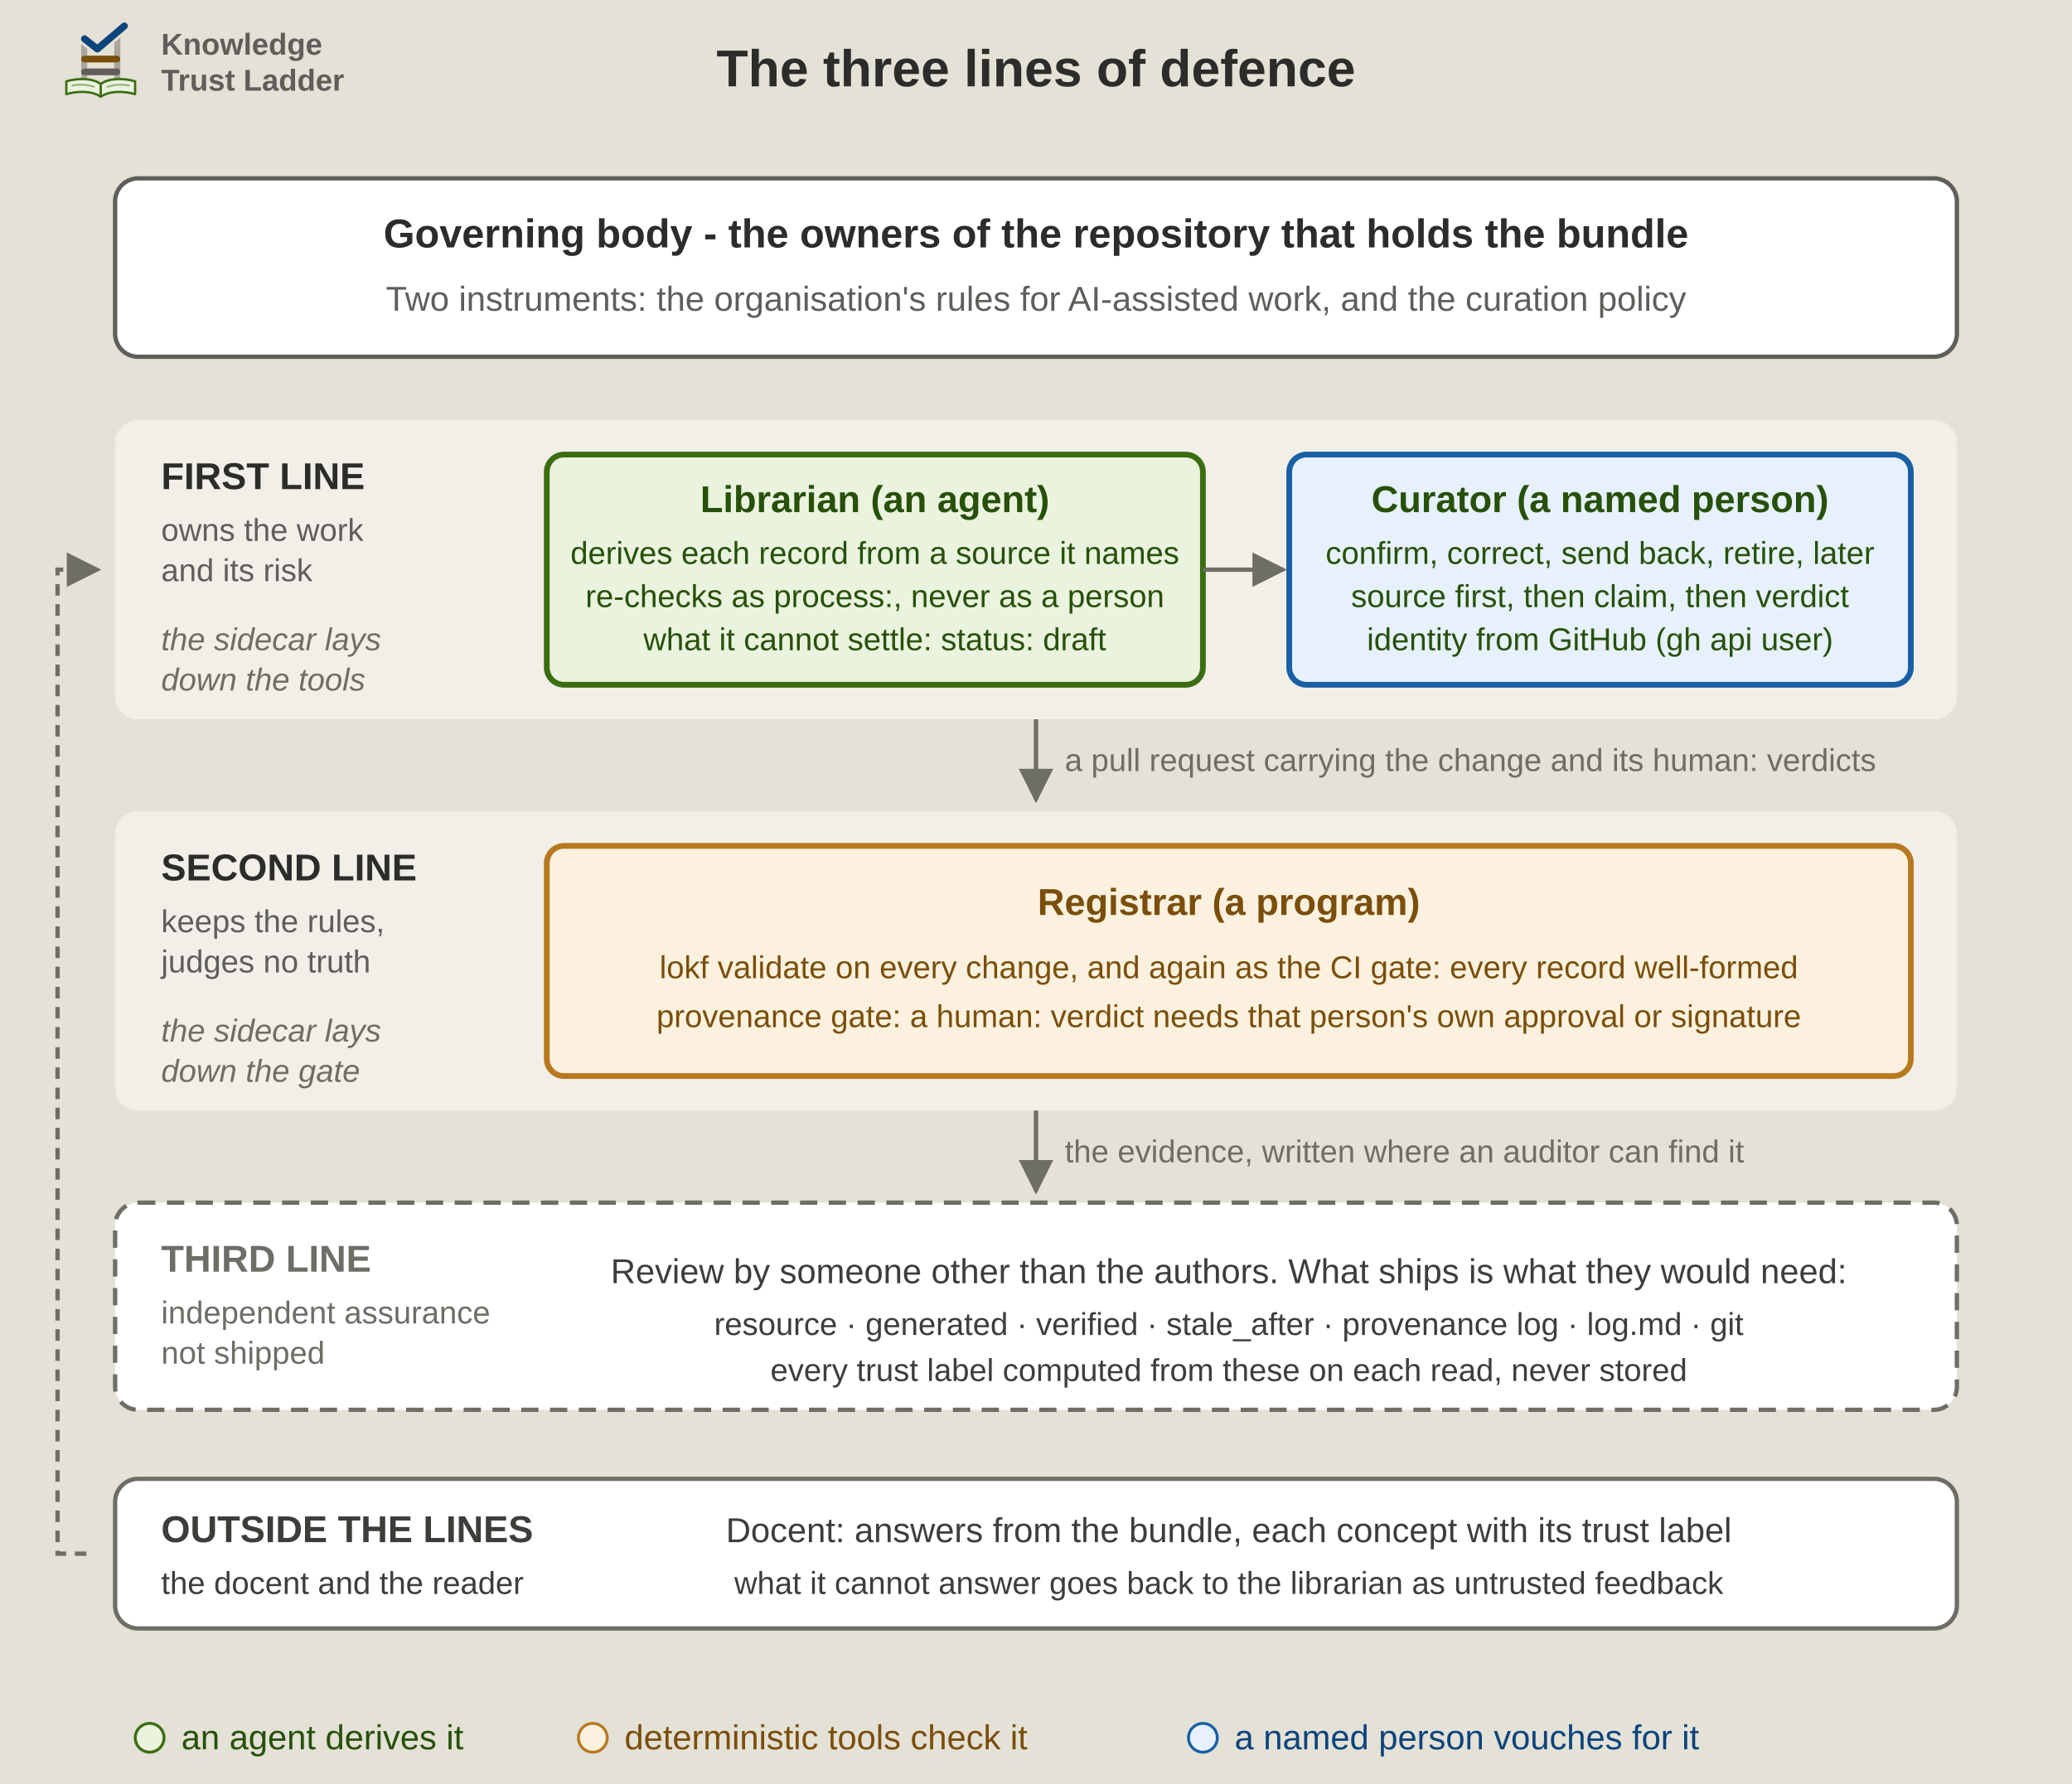
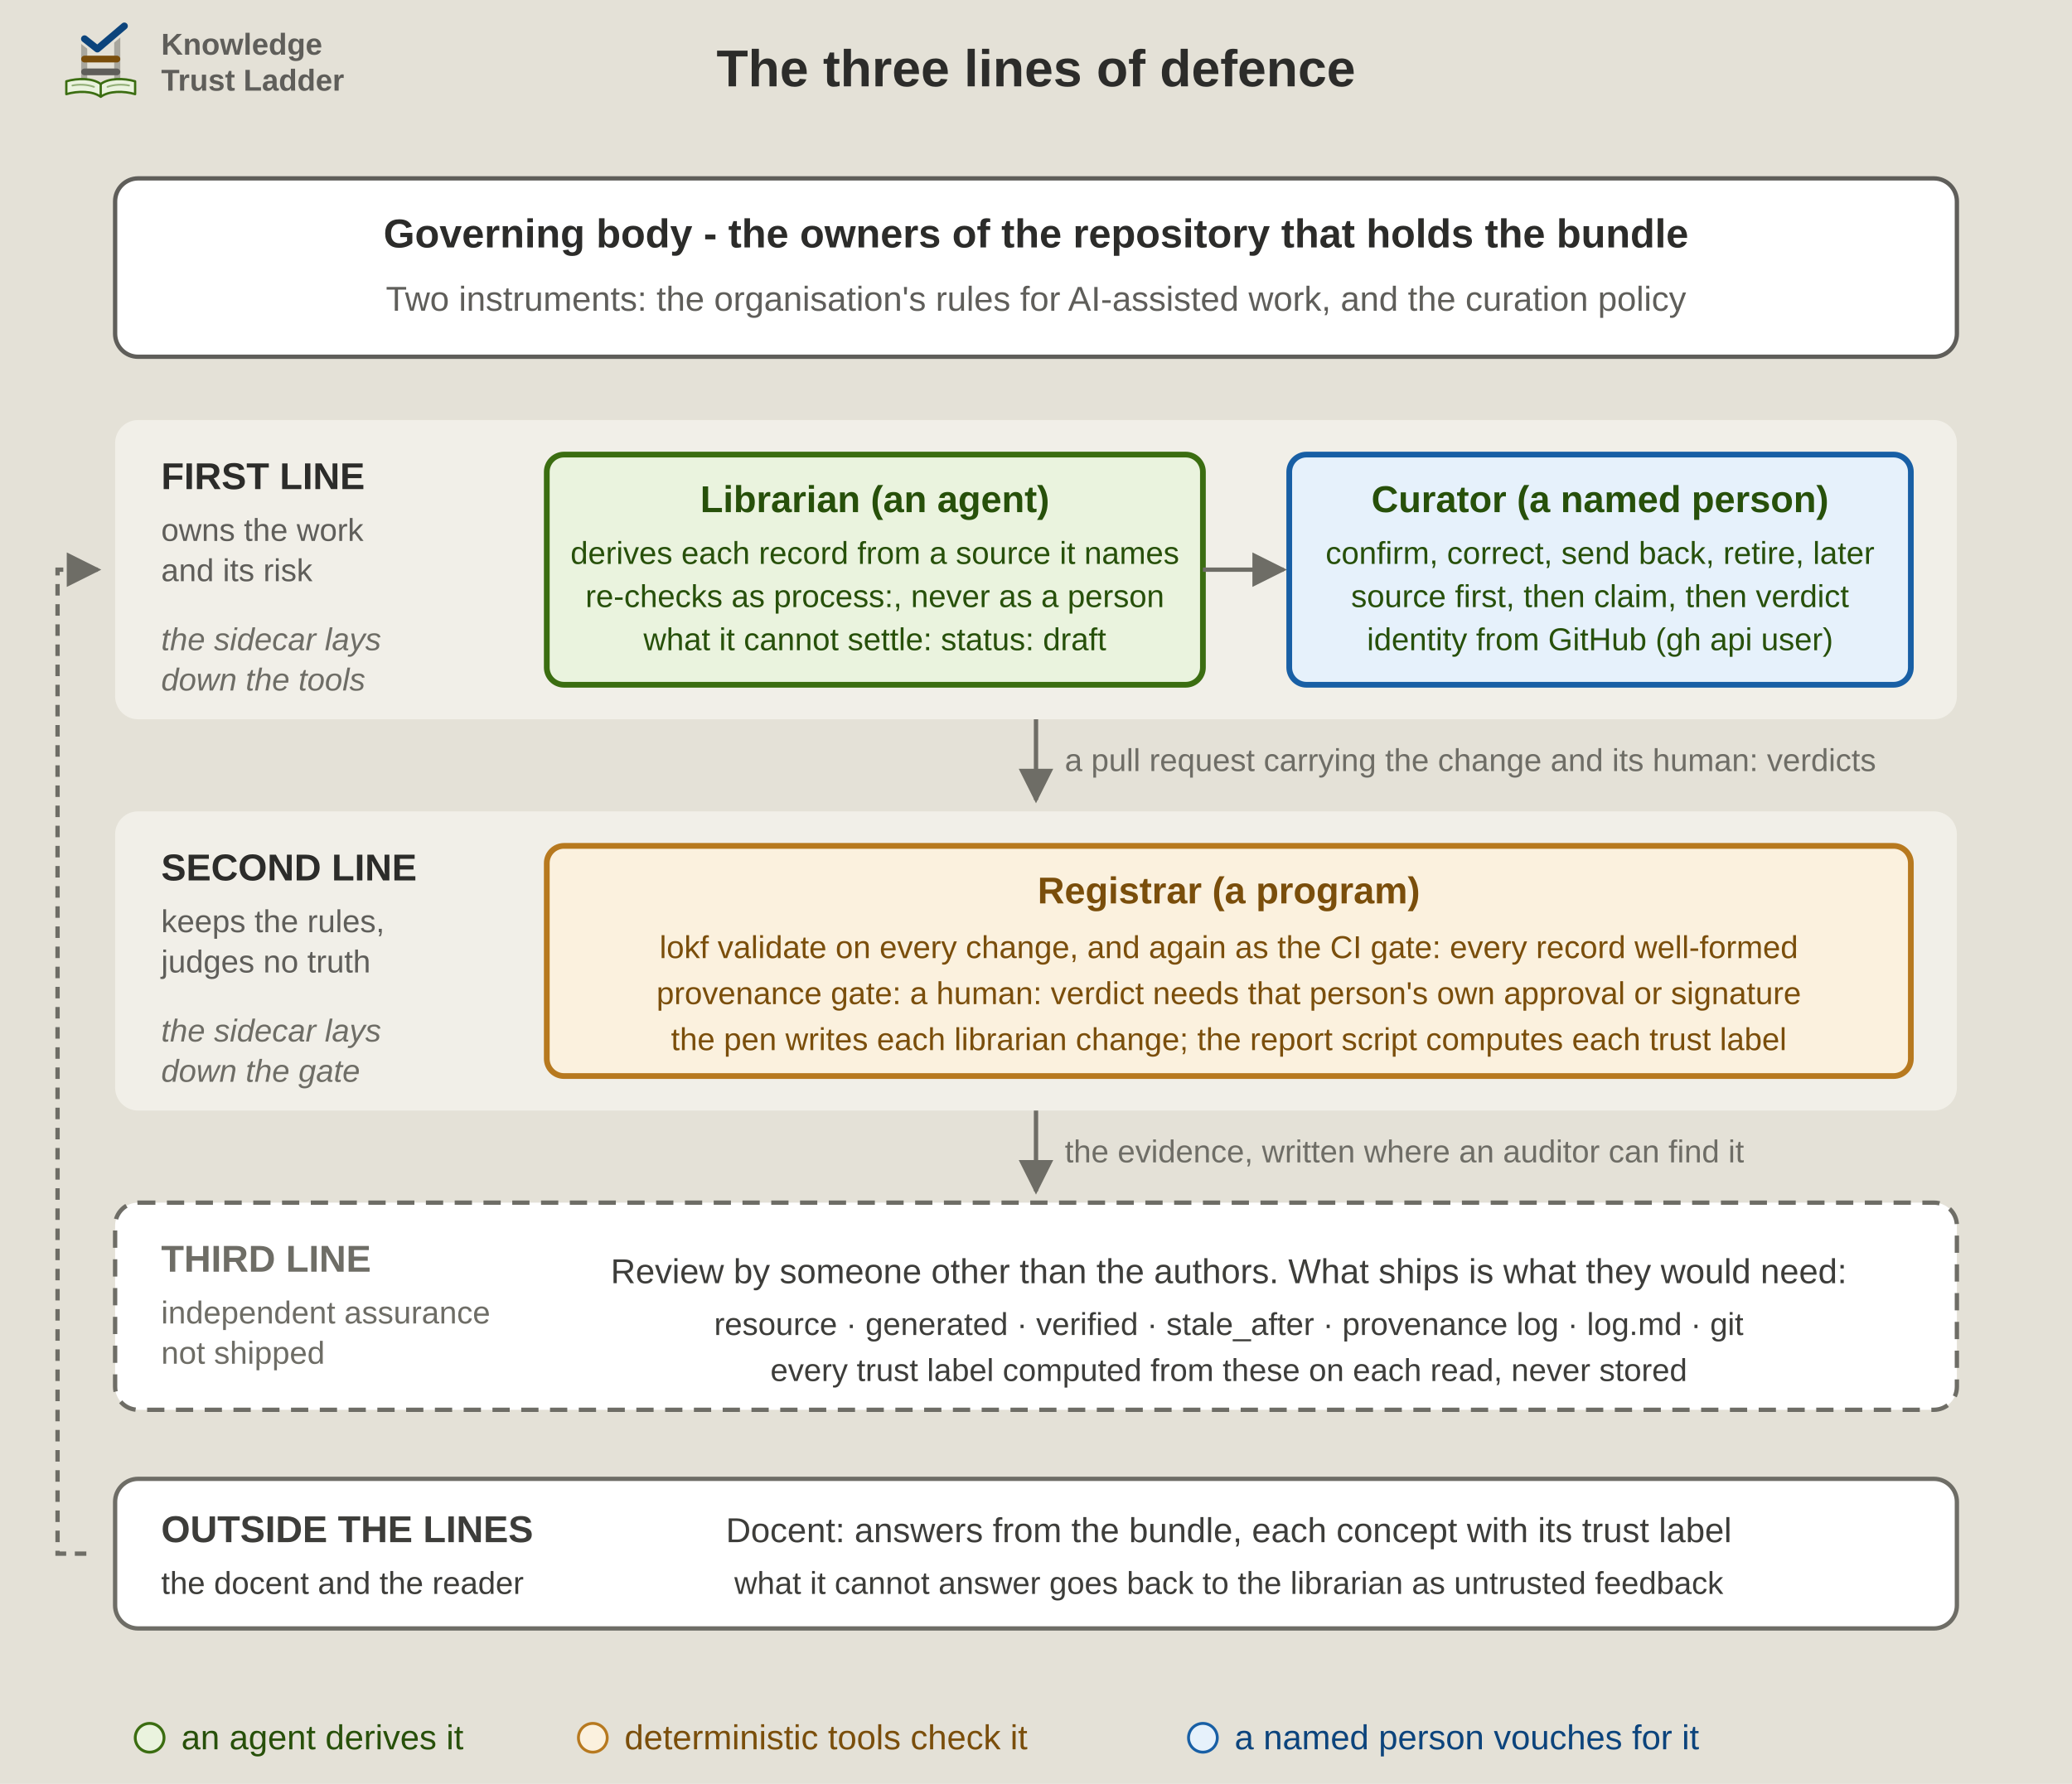
<svg xmlns="http://www.w3.org/2000/svg" width="720" height="620" viewBox="0 0 720 620" role="img" aria-labelledby="t d">
  <defs>
    <marker id="arrow" viewBox="0 0 10 10" refX="9" refY="5" markerWidth="8" markerHeight="8" orient="auto-start-reverse">
      <path d="M 0 0 L 10 5 L 0 10 z" fill="#6E6D66" />
    </marker>
  </defs>
  <rect width="720" height="620" fill="#E4E1D7" />
  <g transform="translate(20,6) scale(0.46875)">
    <rect x="17.5" y="12" width="4.5" height="38" rx="2.25" fill="#A8A69D" />
    <rect x="42" y="12" width="4.5" height="38" rx="2.25" fill="#A8A69D" />
    <rect x="17.5" y="38" width="29" height="5" rx="2.5" fill="#5F5E5A" />
    <rect x="17.5" y="28.5" width="29" height="5" rx="2.5" fill="#7A4E0B" />
    <path d="M20 16 L29.5 23.5 L49.5 6.5" fill="none" stroke="#E4E1D7" stroke-width="9" stroke-linecap="round" stroke-linejoin="round" />
    <path d="M20 16 L29.5 23.5 L49.5 6.5" fill="none" stroke="#0C447C" stroke-width="5.2" stroke-linecap="round" stroke-linejoin="round" />
    <path d="M32 49.5 C26 45 15 45 6.5 47.5 v9.5 C15 54.5 26 54.5 32 59 C38 54.5 49 54.5 57.5 57 v-9.5 C49 45 38 45 32 49.5 z" fill="#EAF3DE" stroke="#3B6D11" stroke-width="1.7" stroke-linejoin="round" />
    <line x1="32" y1="49.5" x2="32" y2="59" stroke="#3B6D11" stroke-width="1.7" />
    <path d="M11 50.6 C16 49.6 22 49.8 27 51.6 M37 51.6 C42 49.8 48 49.6 53 50.6" fill="none" stroke="#3B6D11" stroke-opacity=".5" stroke-width="1.3" stroke-linecap="round" />
  </g>
  <text x="56" y="19" font-family="Arial, sans-serif" font-size="10.5" font-weight="700" fill="#5F5E5A">Knowledge</text>
  <text x="56" y="31.5" font-family="Arial, sans-serif" font-size="10.5" font-weight="700" fill="#5F5E5A">Trust Ladder</text>
  <text x="360" y="30" text-anchor="middle" font-family="Arial, sans-serif" font-size="18" font-weight="700" fill="#2C2C2A">The three lines of defence</text>
  <g transform="translate(0,46)">
    <rect x="40" y="16" width="640" height="62" rx="8" fill="#ffffff" stroke="#5F5E5A" stroke-width="1.5" />
    <text x="360" y="40" text-anchor="middle" font-family="Arial, sans-serif" font-size="14" font-weight="bold" fill="#2C2C2A">Governing body - the owners of the repository that holds the bundle</text>
    <text x="360" y="62" text-anchor="middle" font-family="Arial, sans-serif" font-size="12" fill="#5F5E5A">Two instruments: the organisation's rules for AI-assisted work, and the curation policy</text>
    <rect x="40" y="100" width="640" height="104" rx="8" fill="#F1EFE8" />
    <text x="56" y="124" font-family="Arial, sans-serif" font-size="13" font-weight="bold" fill="#2C2C2A">FIRST LINE</text>
    <text x="56" y="142" font-family="Arial, sans-serif" font-size="11" fill="#5F5E5A">owns the work</text>
    <text x="56" y="156" font-family="Arial, sans-serif" font-size="11" fill="#5F5E5A">and its risk</text>
    <text x="56" y="180" font-family="Arial, sans-serif" font-size="11" font-style="italic" fill="#6E6D66">the sidecar lays</text>
    <text x="56" y="194" font-family="Arial, sans-serif" font-size="11" font-style="italic" fill="#6E6D66">down the tools</text>
    <rect x="190" y="112" width="228" height="80" rx="6" fill="#EAF3DE" stroke="#3B6D11" stroke-width="2" />
    <text x="304" y="132" text-anchor="middle" font-family="Arial, sans-serif" font-size="13" font-weight="bold" fill="#27500A">Librarian (an agent)</text>
    <text x="304" y="150" text-anchor="middle" font-family="Arial, sans-serif" font-size="11" fill="#27500A">derives each record from a source it names</text>
    <text x="304" y="165" text-anchor="middle" font-family="Arial, sans-serif" font-size="11" fill="#27500A">re-checks as process:, never as a person</text>
    <text x="304" y="180" text-anchor="middle" font-family="Arial, sans-serif" font-size="11" fill="#27500A">what it cannot settle: status: draft</text>
    <line x1="418" y1="152" x2="446" y2="152" stroke="#6E6D66" stroke-width="1.5" marker-end="url(#arrow)" />
    <rect x="448" y="112" width="216" height="80" rx="6" fill="#E6F1FB" stroke="#185FA5" stroke-width="2" />
    <text x="556" y="132" text-anchor="middle" font-family="Arial, sans-serif" font-size="13" font-weight="bold" fill="#27500A">Curator (a named person)</text>
    <text x="556" y="150" text-anchor="middle" font-family="Arial, sans-serif" font-size="11" fill="#27500A">confirm, correct, send back, retire, later</text>
    <text x="556" y="165" text-anchor="middle" font-family="Arial, sans-serif" font-size="11" fill="#27500A">source first, then claim, then verdict</text>
    <text x="556" y="180" text-anchor="middle" font-family="Arial, sans-serif" font-size="11" fill="#27500A">identity from GitHub (gh api user)</text>
    <line x1="360" y1="204" x2="360" y2="232" stroke="#6E6D66" stroke-width="1.5" marker-end="url(#arrow)" />
    <text x="370" y="222" font-family="Arial, sans-serif" font-size="11" fill="#6E6D66">a pull request carrying the change and its human: verdicts</text>
    <rect x="40" y="236" width="640" height="104" rx="8" fill="#F1EFE8" />
    <text x="56" y="260" font-family="Arial, sans-serif" font-size="13" font-weight="bold" fill="#2C2C2A">SECOND LINE</text>
    <text x="56" y="278" font-family="Arial, sans-serif" font-size="11" fill="#5F5E5A">keeps the rules,</text>
    <text x="56" y="292" font-family="Arial, sans-serif" font-size="11" fill="#5F5E5A">judges no truth</text>
    <text x="56" y="316" font-family="Arial, sans-serif" font-size="11" font-style="italic" fill="#6E6D66">the sidecar lays</text>
    <text x="56" y="330" font-family="Arial, sans-serif" font-size="11" font-style="italic" fill="#6E6D66">down the gate</text>
    <rect x="190" y="248" width="474" height="80" rx="6" fill="#FBF1DE" stroke="#B7791F" stroke-width="2" />
-     <text x="427" y="272" text-anchor="middle" font-family="Arial, sans-serif" font-size="13" font-weight="bold" fill="#7A4E0B">Registrar (a program)</text>
-     <text x="427" y="294" text-anchor="middle" font-family="Arial, sans-serif" font-size="11" fill="#7A4E0B">lokf validate on every change, and again as the CI gate: every record well-formed</text>
-     <text x="427" y="311" text-anchor="middle" font-family="Arial, sans-serif" font-size="11" fill="#7A4E0B">provenance gate: a human: verdict needs that person's own approval or signature</text>
+     <text x="427" y="268" text-anchor="middle" font-family="Arial, sans-serif" font-size="13" font-weight="bold" fill="#7A4E0B">Registrar (a program)</text>
+     <text x="427" y="287" text-anchor="middle" font-family="Arial, sans-serif" font-size="11" fill="#7A4E0B">lokf validate on every change, and again as the CI gate: every record well-formed</text>
+     <text x="427" y="303" text-anchor="middle" font-family="Arial, sans-serif" font-size="11" fill="#7A4E0B">provenance gate: a human: verdict needs that person's own approval or signature</text>
+     <text x="427" y="319" text-anchor="middle" font-family="Arial, sans-serif" font-size="11" fill="#7A4E0B">the pen writes each librarian change; the report script computes each trust label</text>
    <line x1="360" y1="340" x2="360" y2="368" stroke="#6E6D66" stroke-width="1.5" marker-end="url(#arrow)" />
    <text x="370" y="358" font-family="Arial, sans-serif" font-size="11" fill="#6E6D66">the evidence, written where an auditor can find it</text>
    <rect x="40" y="372" width="640" height="72" rx="8" fill="#FFFFFF" stroke="#6E6D66" stroke-width="1.5" stroke-dasharray="6 4" />
    <text x="56" y="396" font-family="Arial, sans-serif" font-size="13" font-weight="bold" fill="#6E6D66">THIRD LINE</text>
    <text x="56" y="414" font-family="Arial, sans-serif" font-size="11" fill="#6E6D66">independent assurance</text>
    <text x="56" y="428" font-family="Arial, sans-serif" font-size="11" fill="#6E6D66">not shipped</text>
    <text x="427" y="400" text-anchor="middle" font-family="Arial, sans-serif" font-size="12" fill="#3D3D3A">Review by someone other than the authors. What ships is what they would need:</text>
    <text x="427" y="418" text-anchor="middle" font-family="Arial, sans-serif" font-size="11" fill="#3D3D3A">resource · generated · verified · stale_after · provenance log · log.md · git</text>
    <text x="427" y="434" text-anchor="middle" font-family="Arial, sans-serif" font-size="11" fill="#3D3D3A">every trust label computed from these on each read, never stored</text>
    <rect x="40" y="468" width="640" height="52" rx="8" fill="#FFFFFF" stroke="#6E6D66" stroke-width="1.5" />
    <text x="56" y="490" font-family="Arial, sans-serif" font-size="13" font-weight="bold" fill="#3D3D3A">OUTSIDE THE LINES</text>
    <text x="56" y="508" font-family="Arial, sans-serif" font-size="11" fill="#3D3D3A">the docent and the reader</text>
    <text x="427" y="490" text-anchor="middle" font-family="Arial, sans-serif" font-size="12" fill="#3D3D3A">Docent: answers from the bundle, each concept with its trust label</text>
    <text x="427" y="508" text-anchor="middle" font-family="Arial, sans-serif" font-size="11" fill="#3D3D3A">what it cannot answer goes back to the librarian as untrusted feedback</text>
    <path d="M 30 494 L 20 494 L 20 152 L 34 152" fill="none" stroke="#6E6D66" stroke-width="1.5" stroke-dasharray="4 3" marker-end="url(#arrow)" />
  </g>
  <circle cx="52" cy="604" r="5" fill="#EAF3DE" stroke="#3B6D11" stroke-width="1" />
  <text x="63" y="608" font-family="Arial, sans-serif" font-size="12" fill="#27500A">an agent derives it</text>
  <circle cx="206" cy="604" r="5" fill="#FBF1DE" stroke="#B7791F" stroke-width="1" />
  <text x="217" y="608" font-family="Arial, sans-serif" font-size="12" fill="#7A4E0B">deterministic tools check it</text>
  <circle cx="418" cy="604" r="5" fill="#E6F1FB" stroke="#185FA5" stroke-width="1" />
  <text x="429" y="608" font-family="Arial, sans-serif" font-size="12" fill="#0C447C">a named person vouches for it</text>
</svg>
